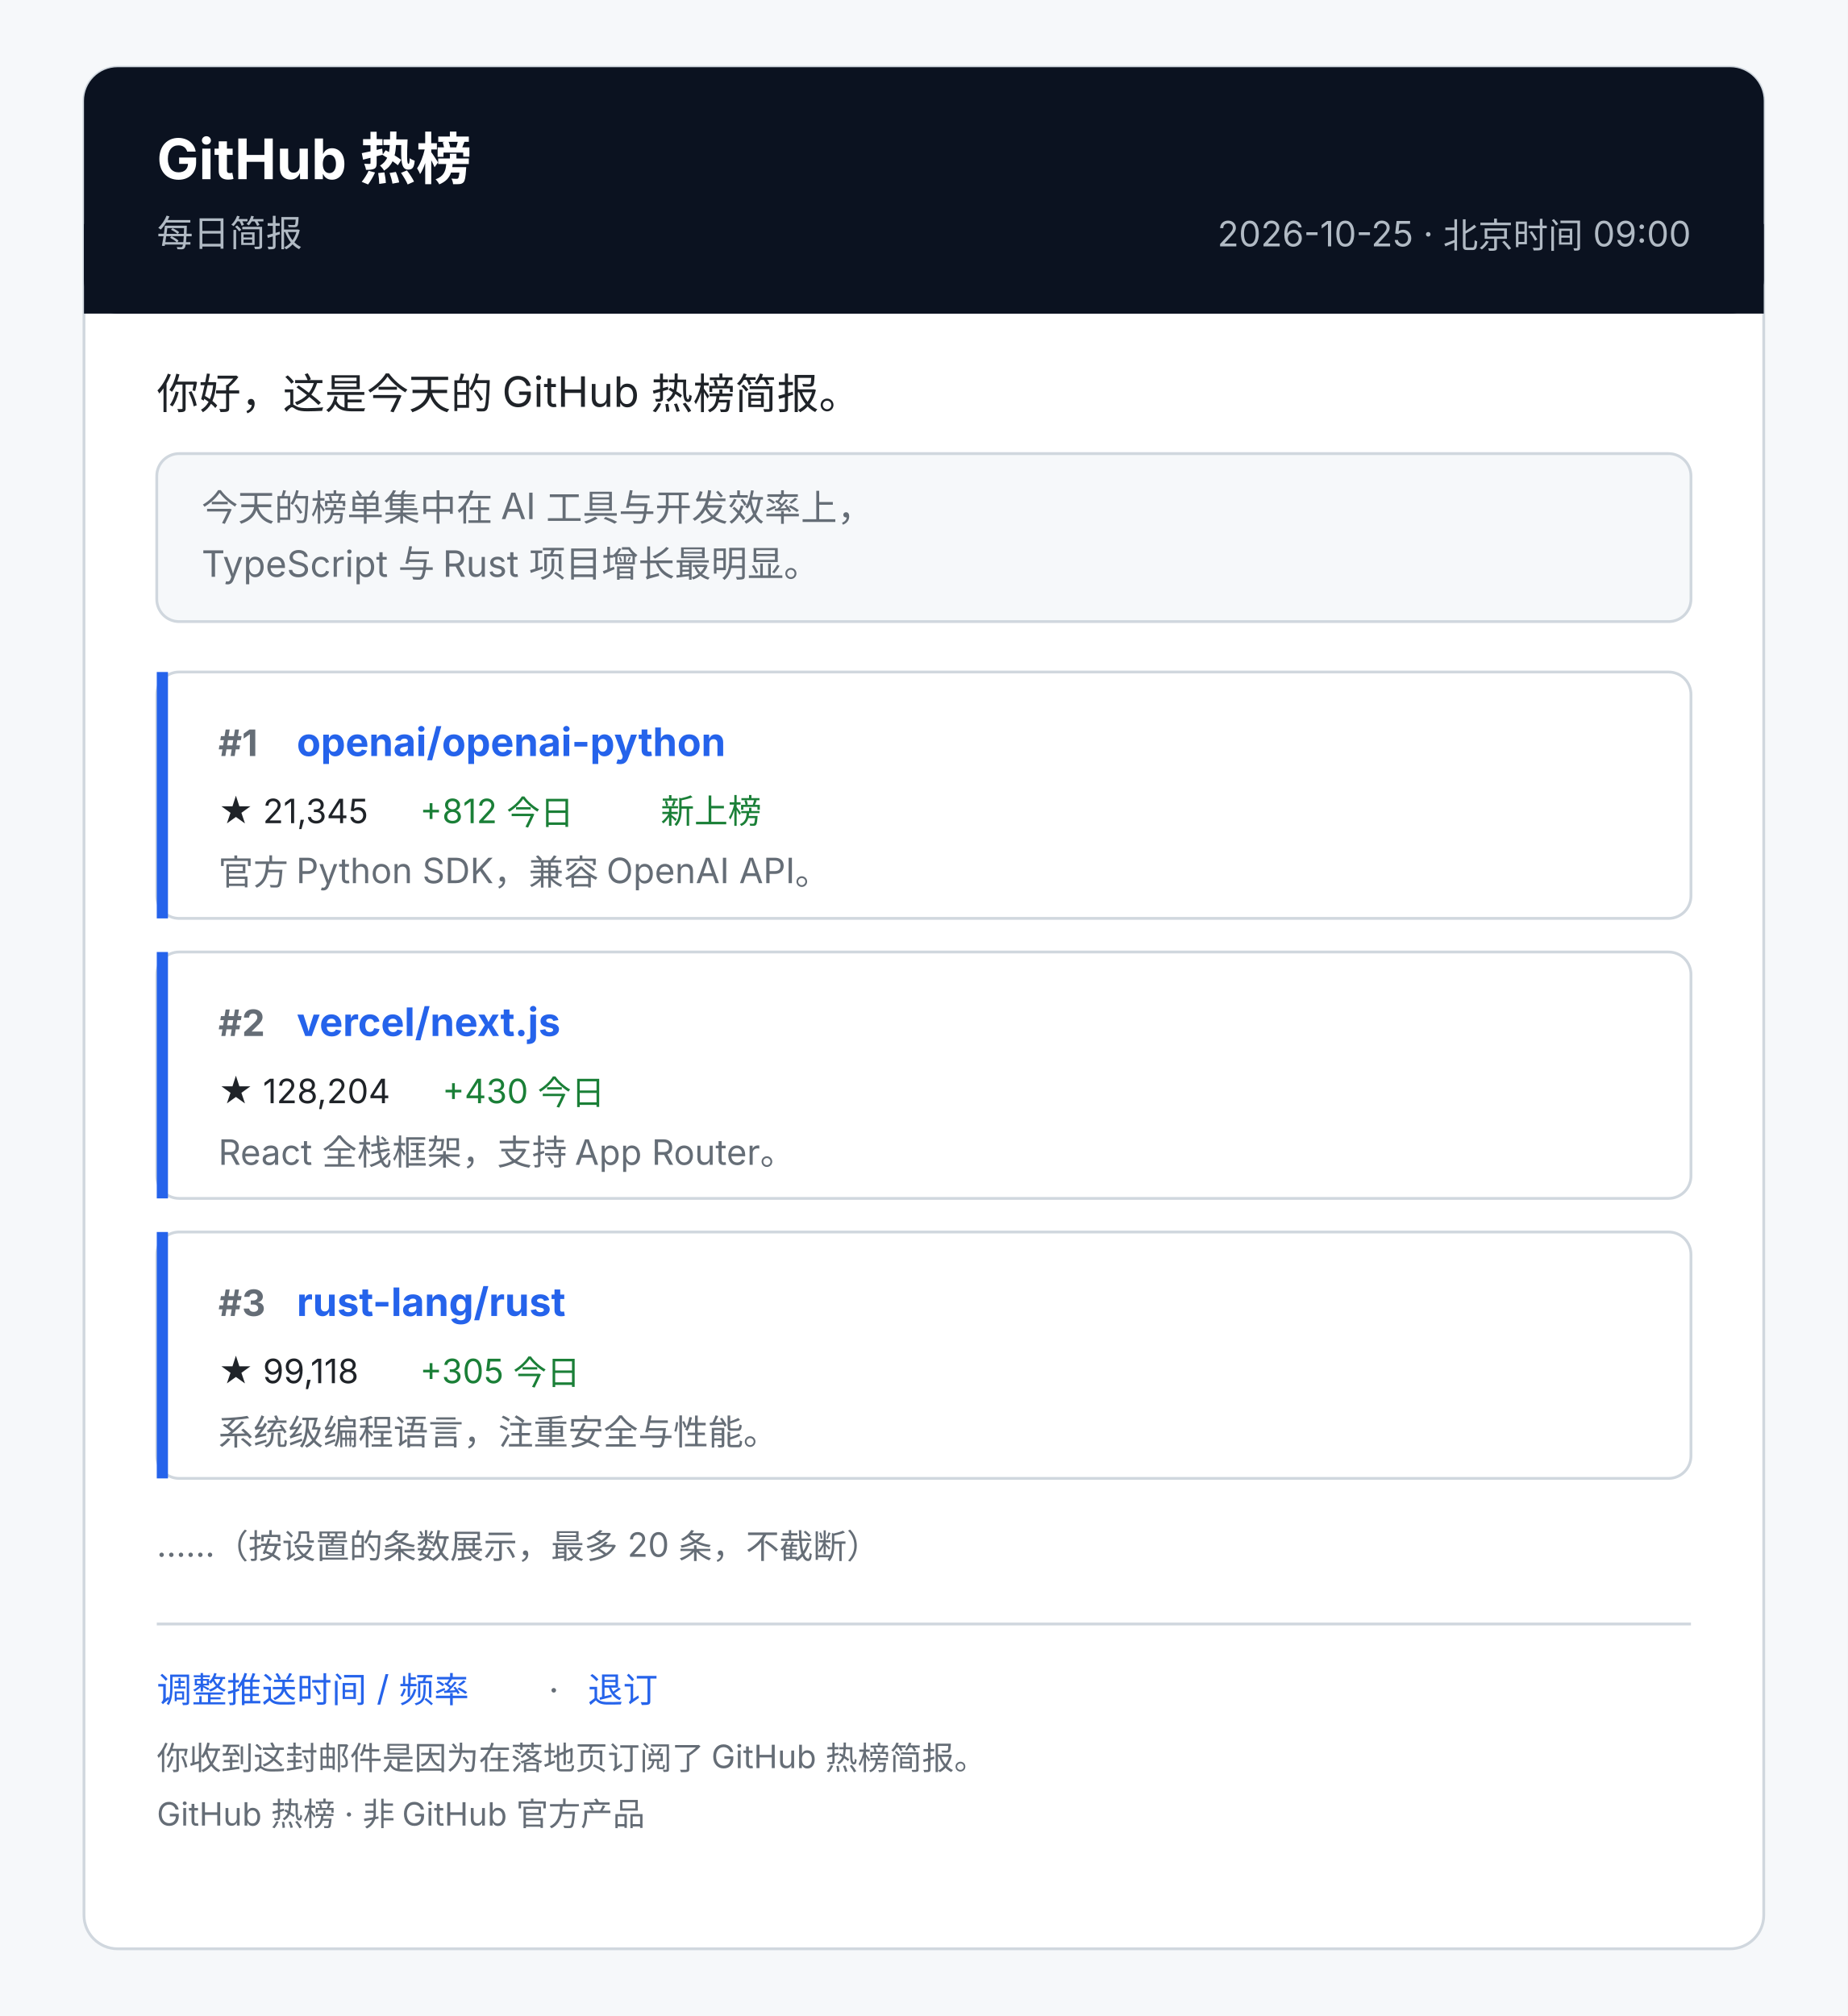
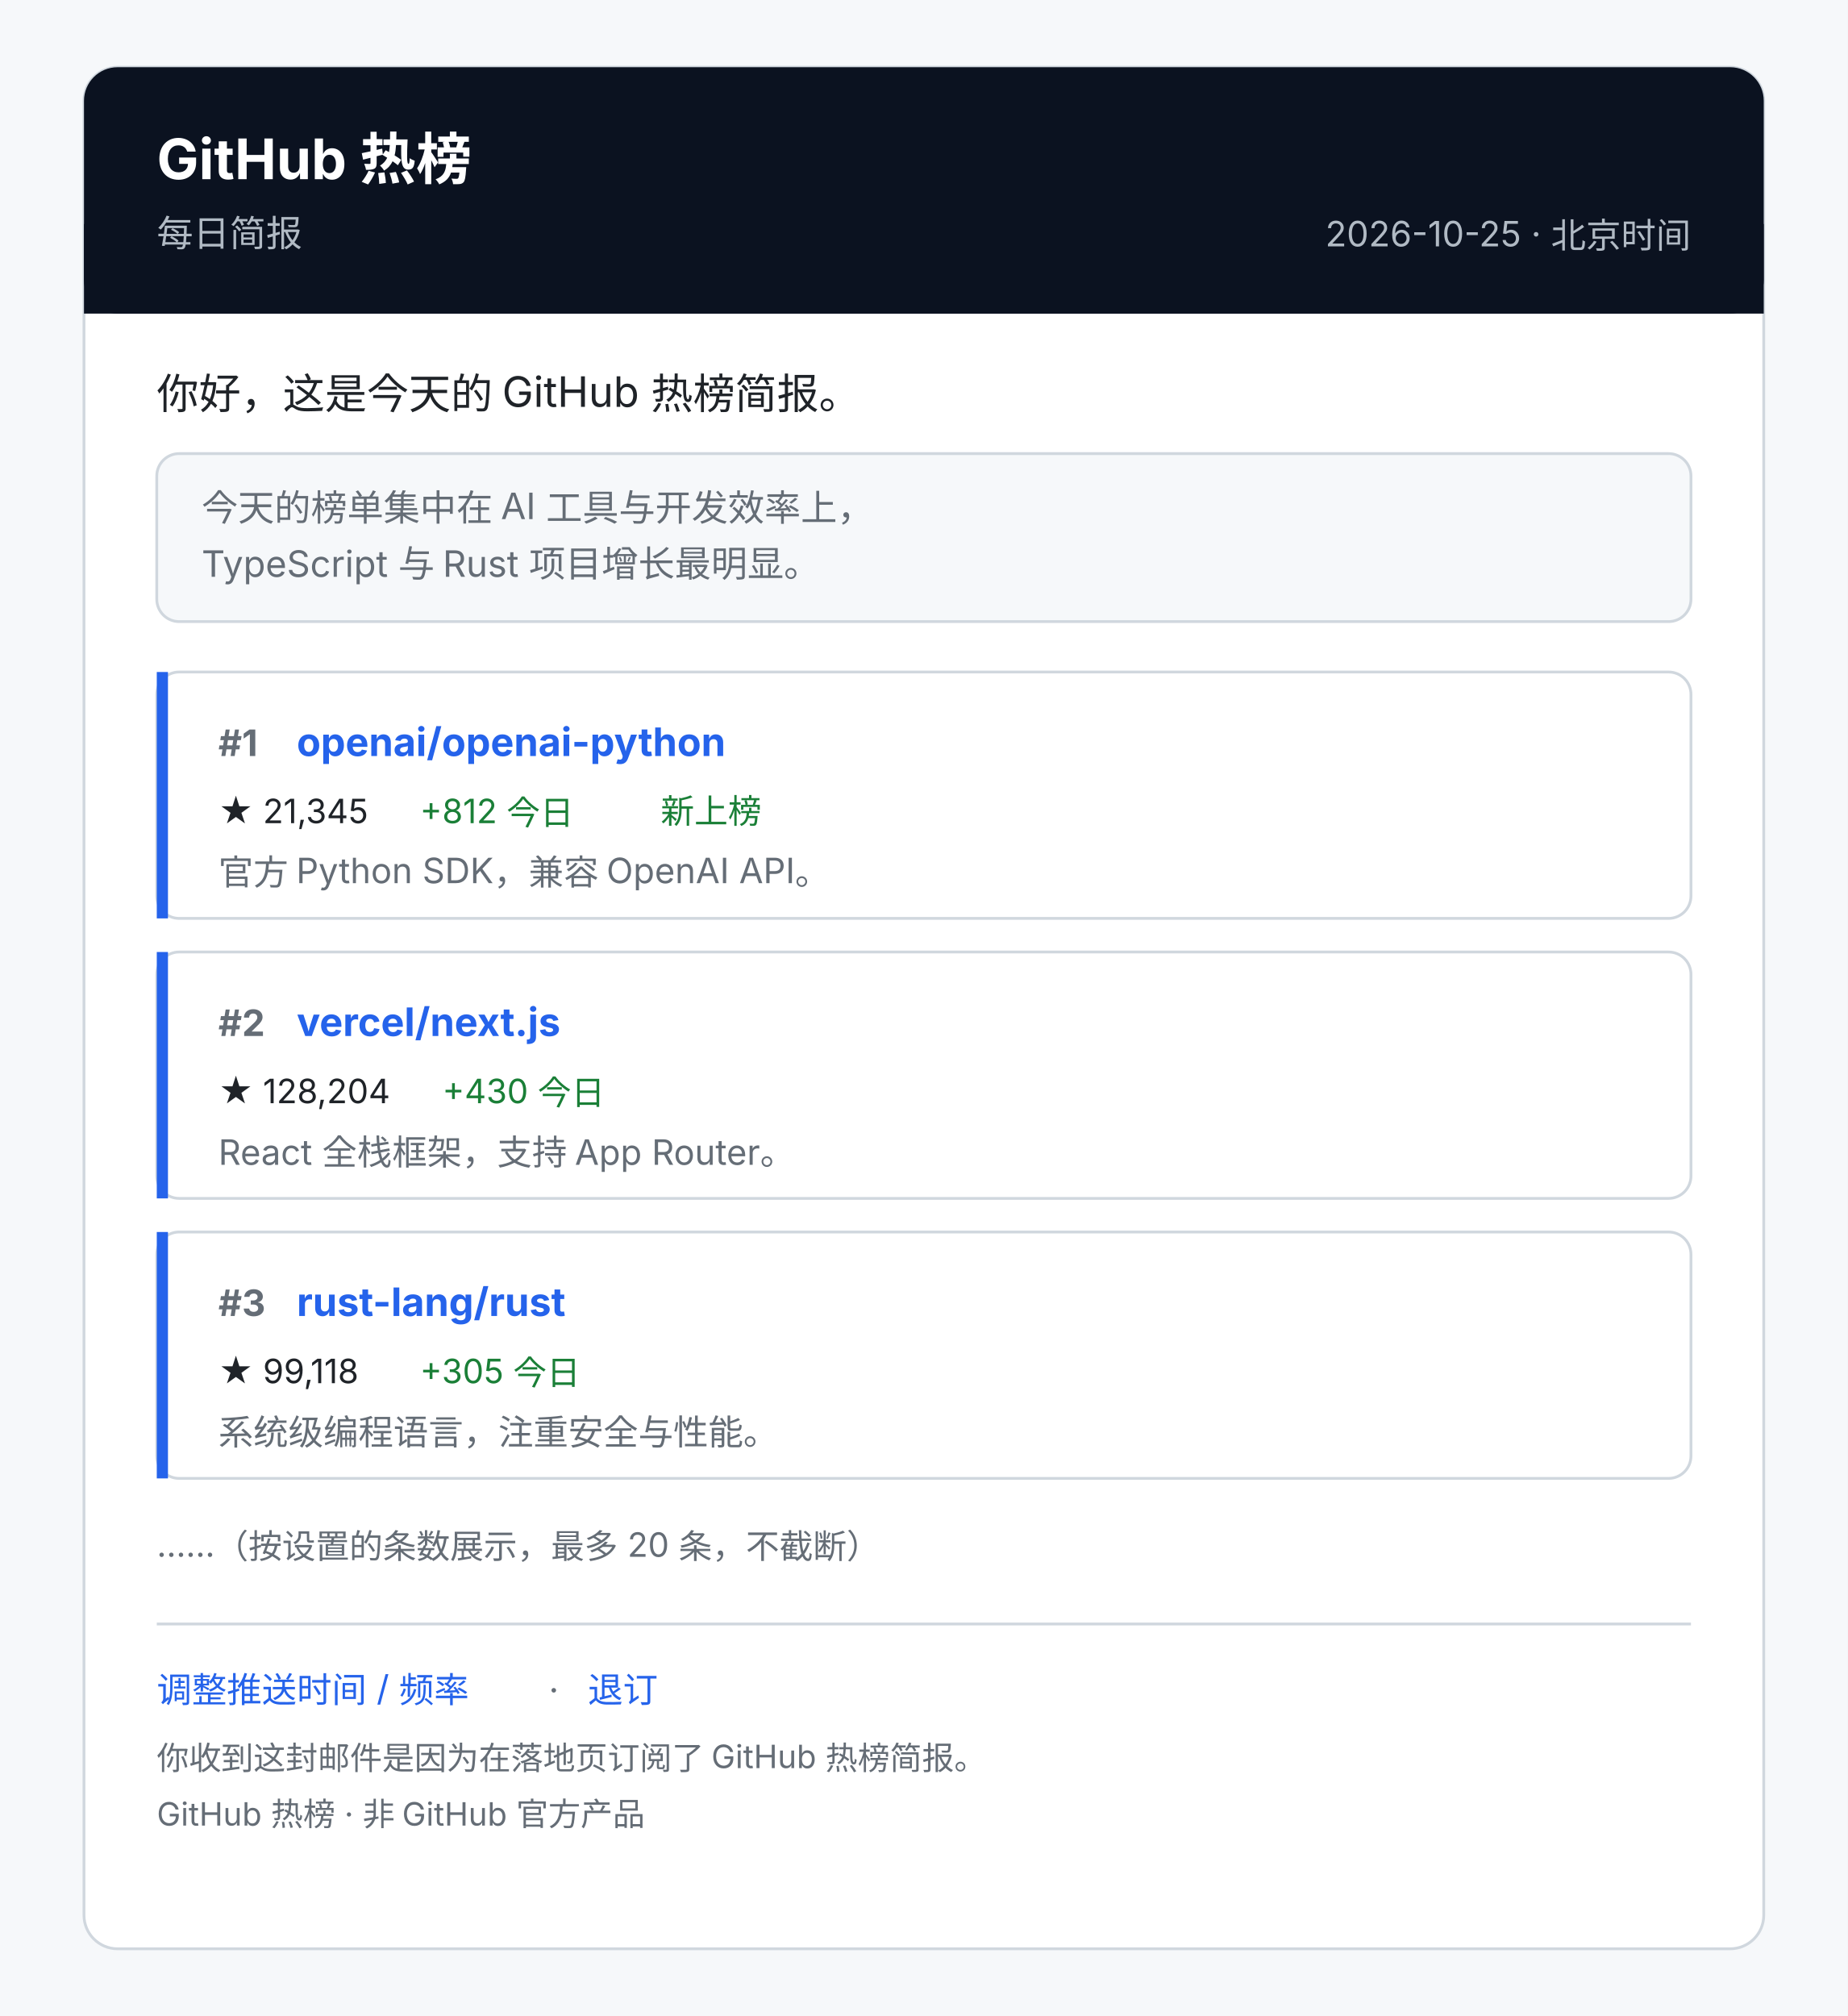
<svg xmlns="http://www.w3.org/2000/svg" width="660" height="720" viewBox="0 0 660 720" role="img" aria-label="邮箱简报示意：品牌头、今日概览、条目卡片与退订链接">
  <defs>
    <style>
      .t { font-family: -apple-system, "PingFang SC", "Microsoft YaHei", sans-serif; fill: #1f2328; }
      .muted { fill: #656d76; }
      .green { fill: #1a7f37; }
      .link { fill: #2563EB; }
      .card { fill: #ffffff; stroke: #d0d7de; stroke-width: 1; }
    </style>
  </defs>
  <rect width="660" height="720" fill="#f6f8fa" />
  <rect class="card" x="30" y="24" width="600" height="672" rx="12" />
  <rect x="30" y="24" width="600" height="88" rx="12" fill="#0B1220" />
  <rect x="30" y="80" width="600" height="32" fill="#0B1220" />
  <text class="t" x="56" y="64" font-size="20" font-weight="700" style="fill:#ffffff">GitHub 热榜</text>
  <text class="t" x="56" y="88" font-size="13" style="fill:#b1bac4">每日简报</text>
-   <text class="t" x="604" y="88" font-size="12.5" style="fill:#b1bac4" text-anchor="end">2026-10-25 · 北京时间 09:00</text>
+   <text class="t" x="604" y="88" font-size="12.5" style="fill:#b1bac4" text-anchor="end">2026-10-25 · 北京时间</text>
  <text class="t" x="56" y="146" font-size="15">你好，这是今天的 GitHub 热榜简报。</text>
  <rect x="56" y="162" width="548" height="60" rx="8" fill="#f6f8fa" stroke="#d0d7de" stroke-width="1" />
  <text class="t muted" x="72" y="186" font-size="13">今天的榜单集中在 AI 工具与开发效率上，</text>
  <text class="t muted" x="72" y="206" font-size="13">TypeScript 与 Rust 项目增长最明显。</text>
  <rect class="card" x="56" y="240" width="548" height="88" rx="8" />
  <rect x="56" y="240" width="4" height="88" fill="#2563EB" />
  <text class="t muted" x="78" y="270" font-size="13" font-weight="700">#1</text>
  <text class="t link" x="106" y="270" font-size="14" font-weight="700">openai/openai-python</text>
  <text class="t" x="78" y="294" font-size="12">★ 21,345</text>
  <text class="t green" x="150" y="294" font-size="12">+812 今日</text>
  <text class="t green" x="236" y="294" font-size="12">新上榜</text>
  <text class="t muted" x="78" y="316" font-size="12.5">官方 Python SDK，兼容 OpenAI API。</text>
  <rect class="card" x="56" y="340" width="548" height="88" rx="8" />
  <rect x="56" y="340" width="4" height="88" fill="#2563EB" />
  <text class="t muted" x="78" y="370" font-size="13" font-weight="700">#2</text>
  <text class="t link" x="106" y="370" font-size="14" font-weight="700">vercel/next.js</text>
  <text class="t" x="78" y="394" font-size="12">★ 128,204</text>
  <text class="t green" x="158" y="394" font-size="12">+430 今日</text>
  <text class="t muted" x="78" y="416" font-size="12.5">React 全栈框架，支持 App Router。</text>
  <rect class="card" x="56" y="440" width="548" height="88" rx="8" />
  <rect x="56" y="440" width="4" height="88" fill="#2563EB" />
  <text class="t muted" x="78" y="470" font-size="13" font-weight="700">#3</text>
  <text class="t link" x="106" y="470" font-size="14" font-weight="700">rust-lang/rust</text>
  <text class="t" x="78" y="494" font-size="12">★ 99,118</text>
  <text class="t green" x="150" y="494" font-size="12">+305 今日</text>
  <text class="t muted" x="78" y="516" font-size="12.5">系统级编程语言，注重安全与性能。</text>
  <text class="t muted" x="56" y="556" font-size="12">……（按设置的条数展示，最多 20 条，不截断）</text>
  <line x1="56" y1="580" x2="604" y2="580" stroke="#d0d7de" stroke-width="1" />
  <text class="t link" x="56" y="608" font-size="12.5">调整推送时间 / 频率</text>
  <text class="t muted" x="196" y="608" font-size="12.5">·</text>
  <text class="t link" x="210" y="608" font-size="12.5">退订</text>
  <text class="t muted" x="56" y="632" font-size="11.5">你收到这封邮件是因为在落地页订阅了 GitHub 热榜简报。</text>
  <text class="t muted" x="56" y="652" font-size="11.5">GitHub 热榜 · 非 GitHub 官方产品</text>
</svg>
